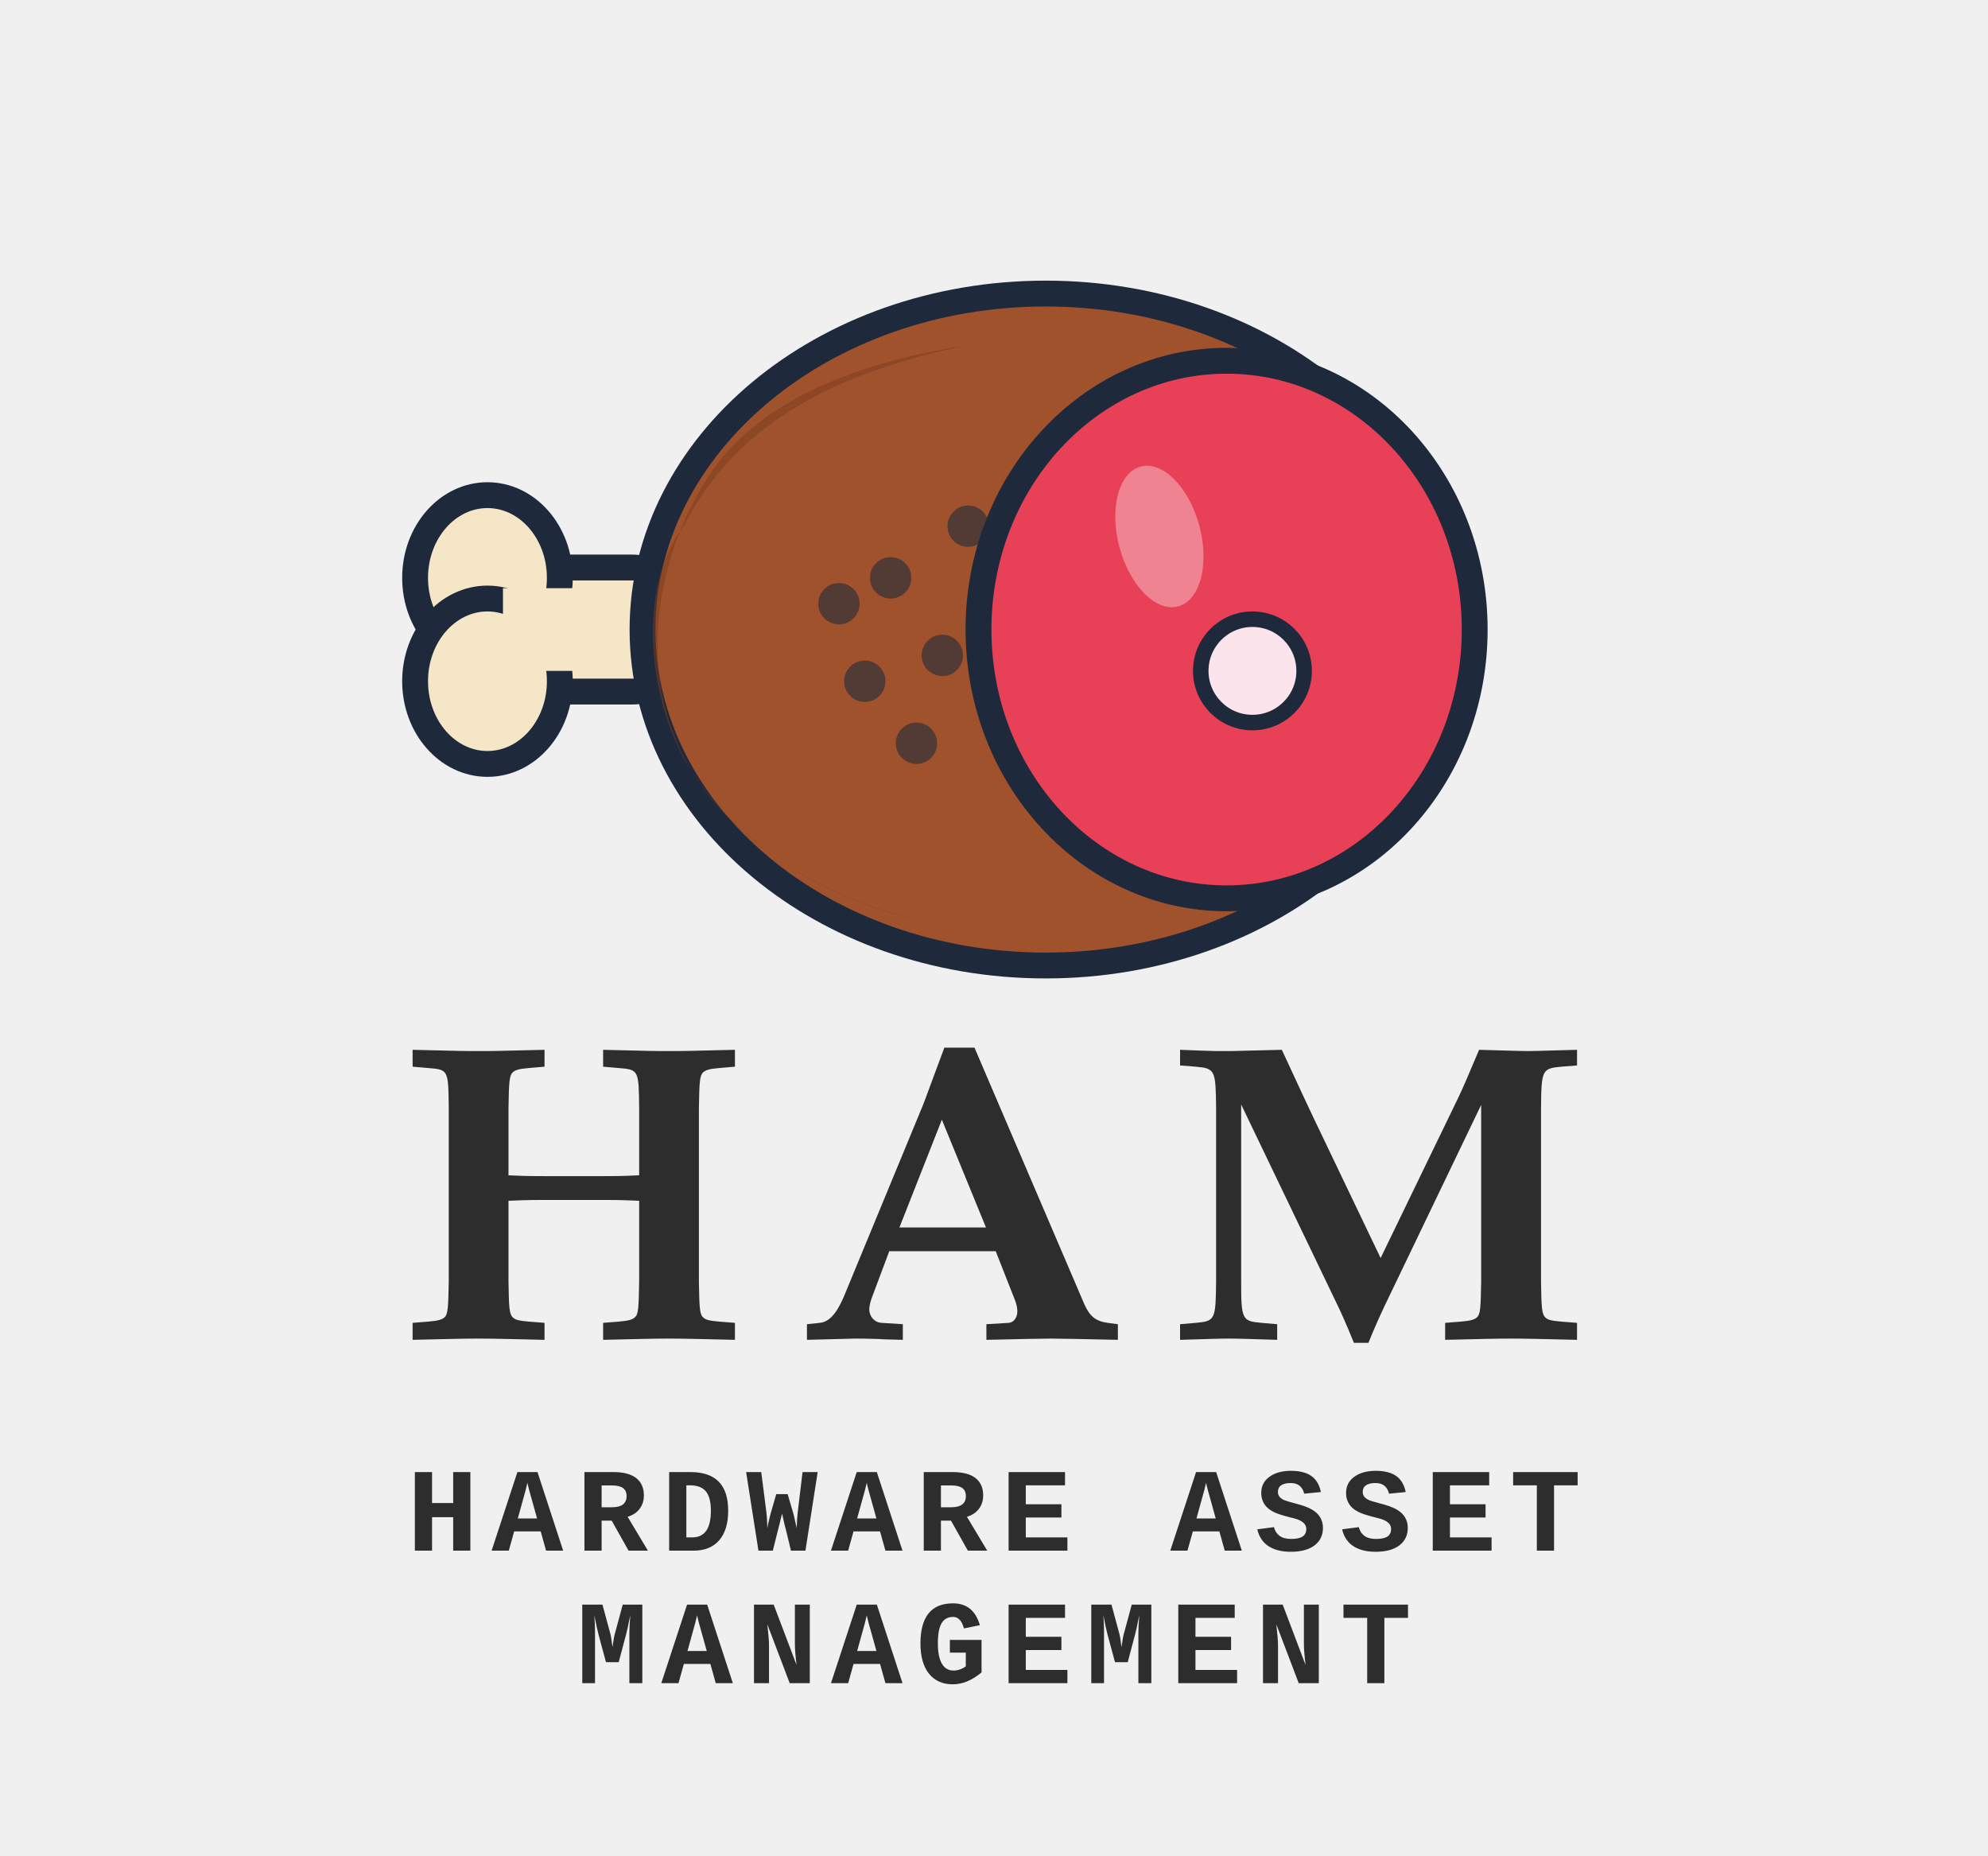
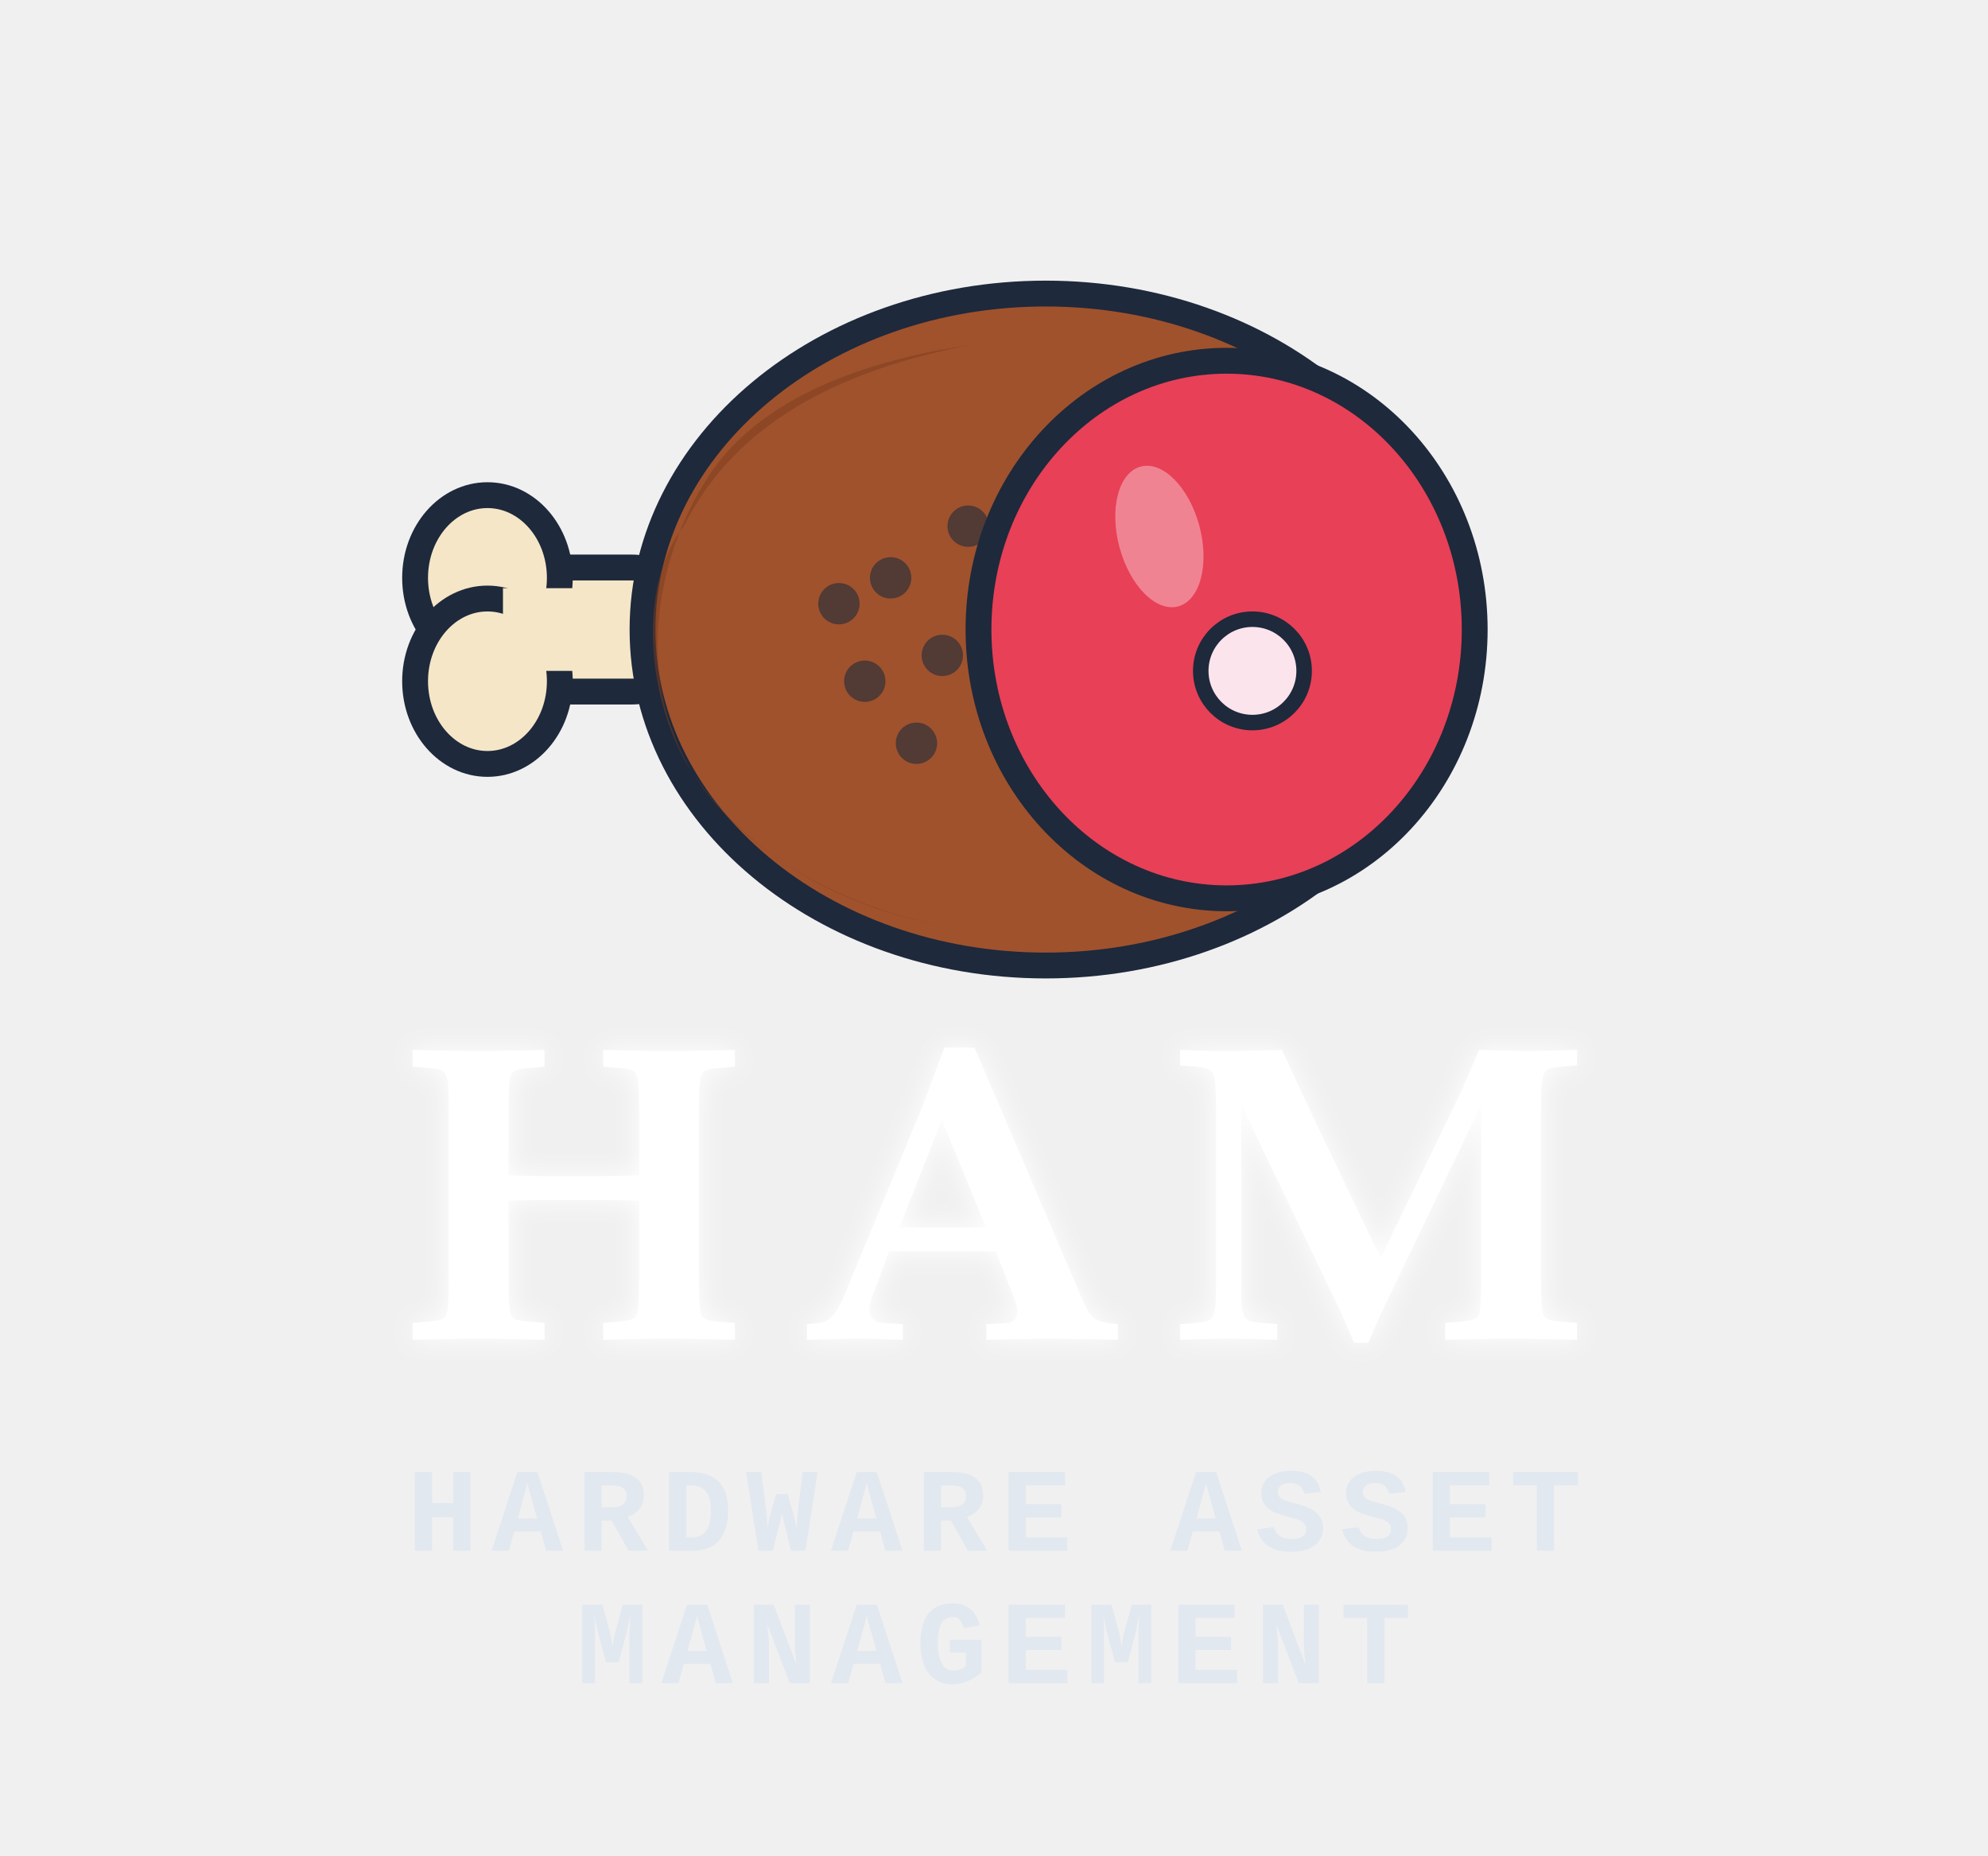
<svg xmlns="http://www.w3.org/2000/svg" viewBox="0 0 300 280" width="300" height="280">
+   <defs>
+     <filter id="textGlow">
+       <feGaussianBlur stdDeviation="2" result="blur" />
+       <feMerge>
+         <feMergeNode in="blur" />
+         <feMergeNode in="SourceGraphic" />
+       </feMerge>
+     </filter>
+   </defs>
  <g transform="translate(150, 95) scale(0.78)">
    <rect x="-95" y="-12" width="35" height="24" rx="10" fill="#F5E6C8" stroke="#1e293b" stroke-width="5" />
    <ellipse cx="-98" cy="-10" rx="14" ry="16" fill="#F5E6C8" stroke="#1e293b" stroke-width="5" />
    <ellipse cx="-98" cy="10" rx="14" ry="16" fill="#F5E6C8" stroke="#1e293b" stroke-width="5" />
    <rect x="-95" y="-8" width="35" height="16" fill="#F5E6C8" />
    <ellipse cx="10" cy="0" rx="78" ry="65" fill="#a0522d" stroke="#1e293b" stroke-width="5" />
    <path d="M-60,-20 C-68,-10 -68,10 -60,25 C-50,42 -30,55 -5,58 C-30,55 -55,40 -62,20 C-68,5 -65,-15 -55,-30 C-45,-45 -25,-52 -5,-55 C-30,-50 -50,-40 -60,-20 Z" fill="#7a3b1e" opacity="0.5" />
    <circle cx="-20" cy="-10" r="4" fill="#1e293b" opacity="0.6" />
    <circle cx="-10" cy="5" r="4" fill="#1e293b" opacity="0.6" />
    <circle cx="-25" cy="10" r="4" fill="#1e293b" opacity="0.6" />
    <circle cx="-5" cy="-20" r="4" fill="#1e293b" opacity="0.6" />
    <circle cx="-15" cy="22" r="4" fill="#1e293b" opacity="0.6" />
    <circle cx="-30" cy="-5" r="4" fill="#1e293b" opacity="0.6" />
    <ellipse cx="45" cy="0" rx="48" ry="52" fill="#e84057" stroke="#1e293b" stroke-width="5" />
    <ellipse cx="32" cy="-18" rx="8" ry="14" fill="white" opacity="0.35" transform="rotate(-15, 32, -18)" />
    <circle cx="50" cy="8" r="10" fill="#fce4ec" stroke="#1e293b" stroke-width="3" />
  </g>
-   <text x="150" y="202" text-anchor="middle" font-family="'Georgia', 'Palatino', 'Times New Roman', serif" font-size="64" font-weight="700" fill="#2D2D2D" letter-spacing="6">HAM</text>
-   <text x="150" y="234" text-anchor="middle" font-family="'SF Mono', 'Fira Code', 'Courier New', monospace" font-size="18" font-weight="600" fill="#2D2D2D" letter-spacing="2">HARDWARE ASSET</text>
-   <text x="150" y="254" text-anchor="middle" font-family="'SF Mono', 'Fira Code', 'Courier New', monospace" font-size="18" font-weight="600" fill="#2D2D2D" letter-spacing="2">MANAGEMENT</text>
+   <text x="150" y="202" text-anchor="middle" font-family="'Georgia', 'Palatino', 'Times New Roman', serif" font-size="64" font-weight="700" fill="#FFFFFF" letter-spacing="6" filter="url(#textGlow)">HAM</text>
+   <text x="150" y="234" text-anchor="middle" font-family="'SF Mono', 'Fira Code', 'Courier New', monospace" font-size="18" font-weight="600" fill="#E2E8F0" letter-spacing="2">HARDWARE ASSET</text>
+   <text x="150" y="254" text-anchor="middle" font-family="'SF Mono', 'Fira Code', 'Courier New', monospace" font-size="18" font-weight="600" fill="#E2E8F0" letter-spacing="2">MANAGEMENT</text>
</svg>
